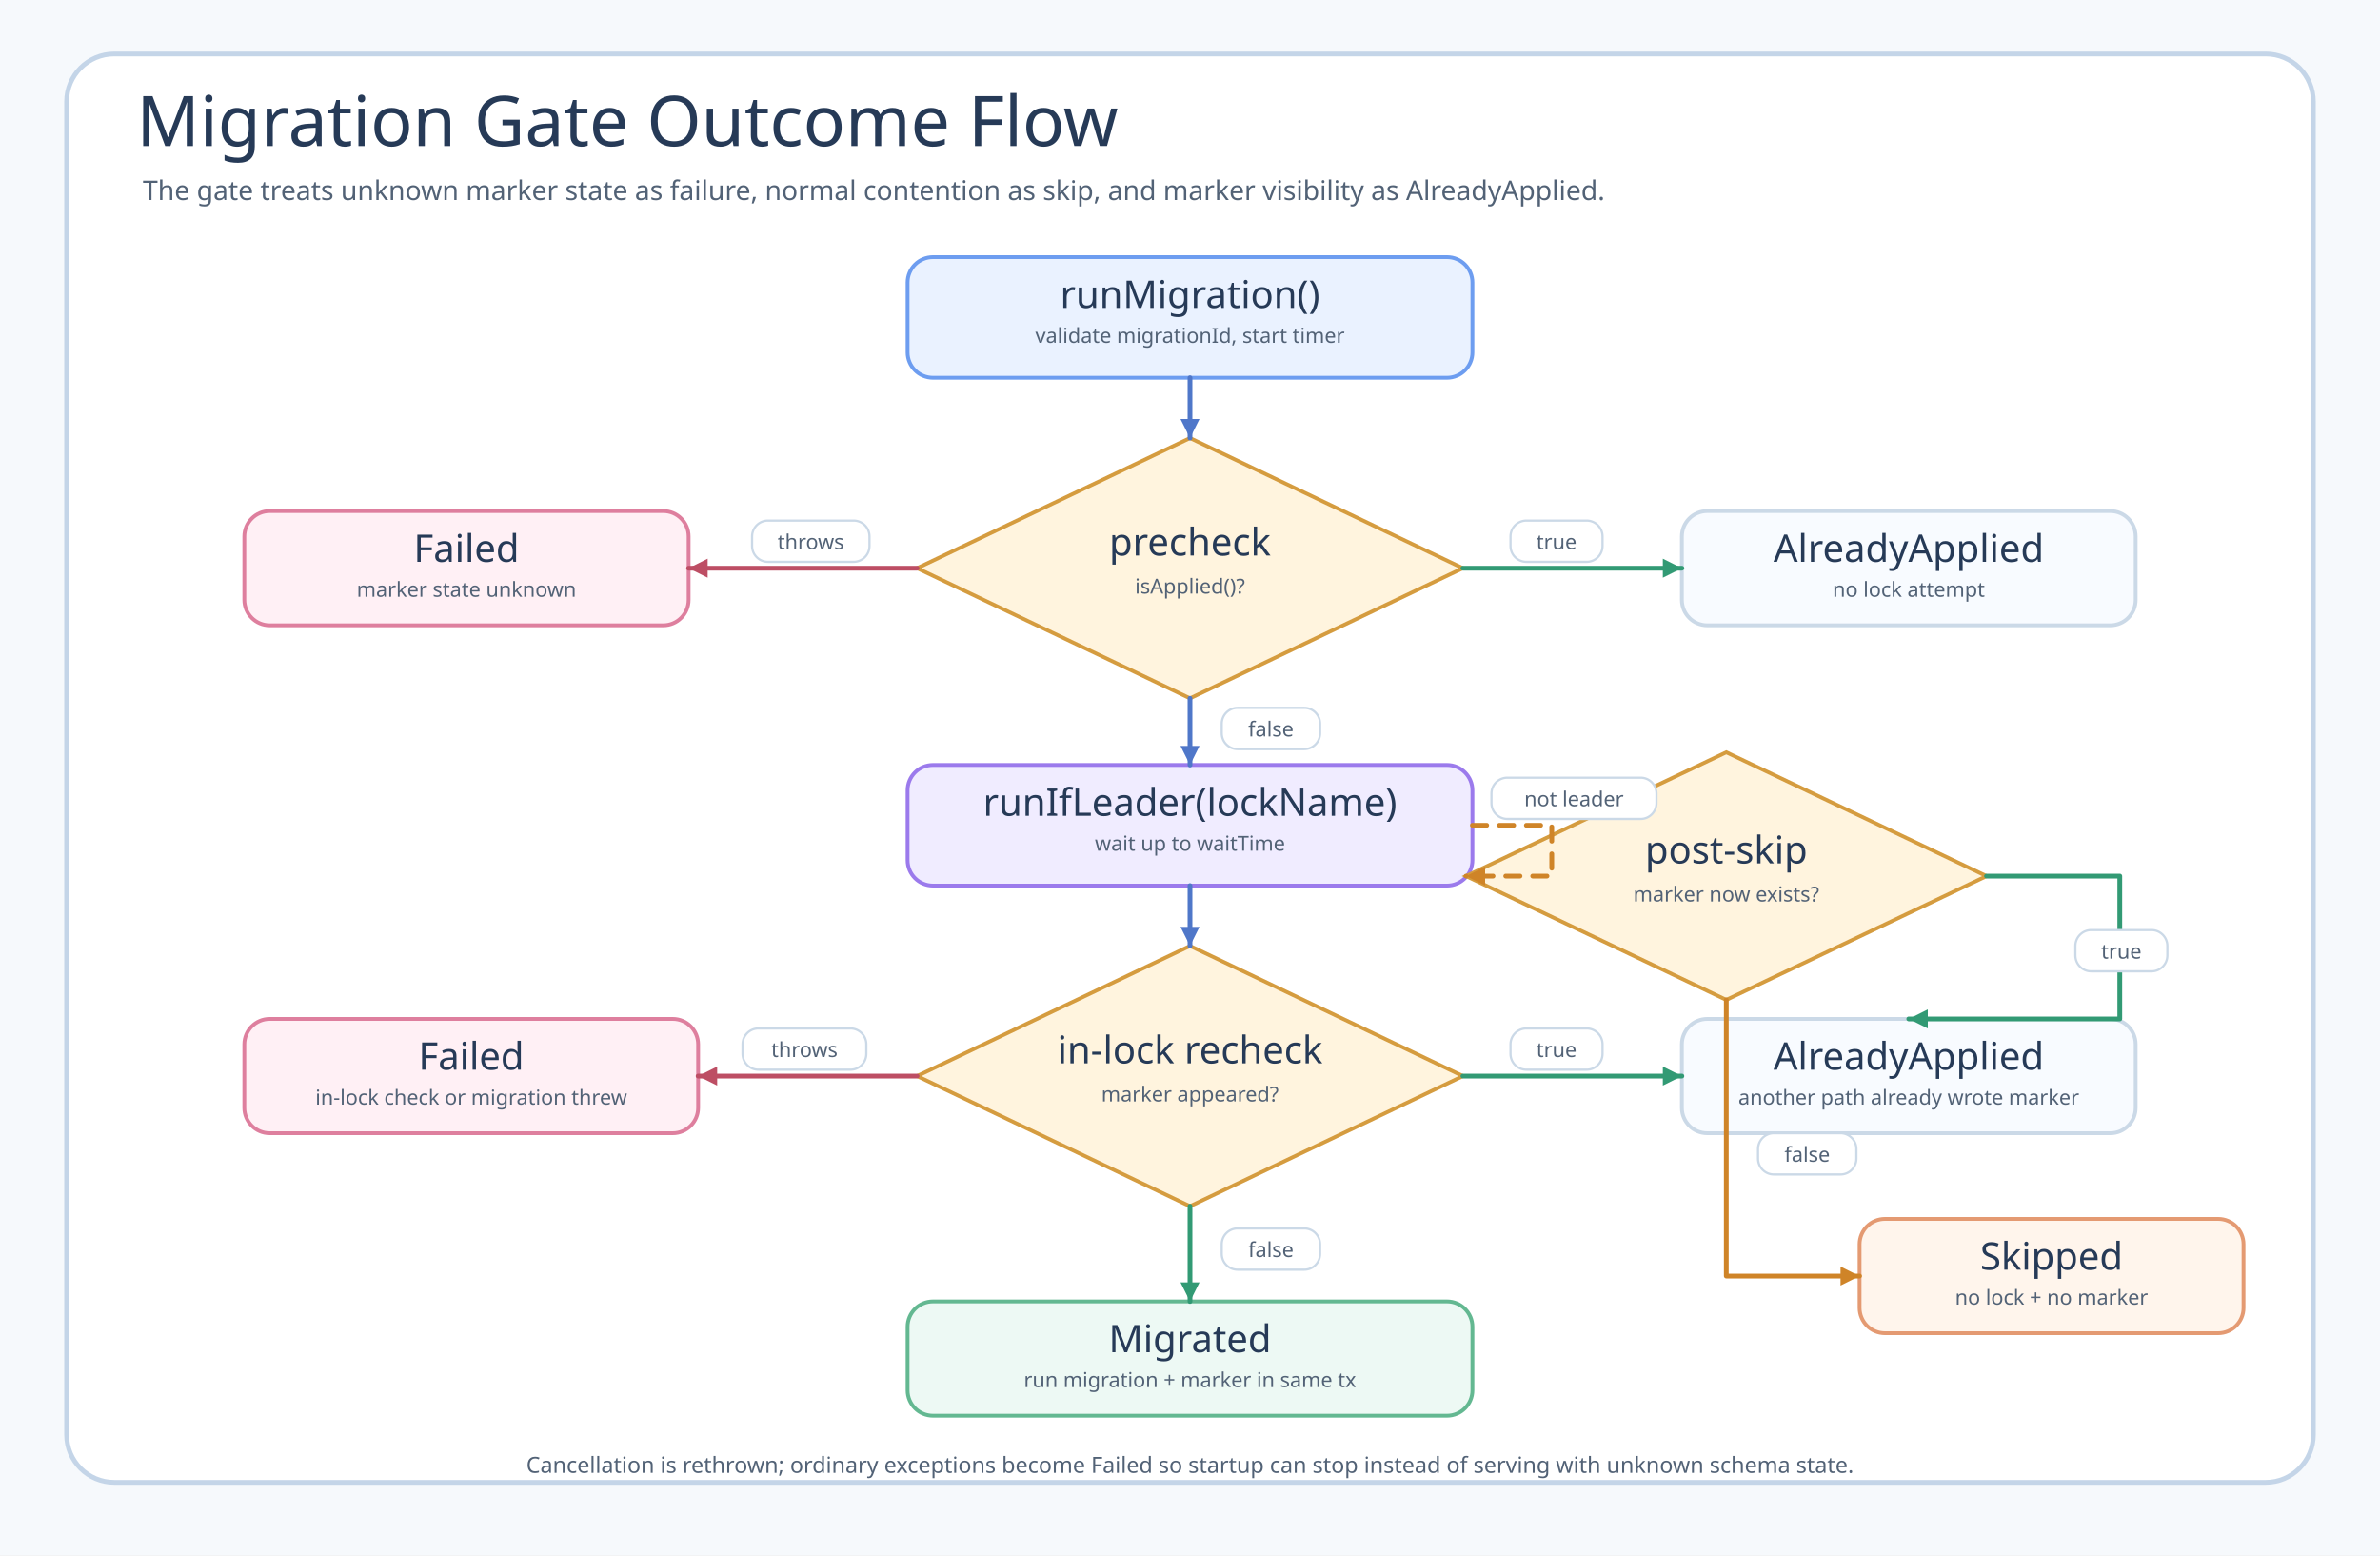
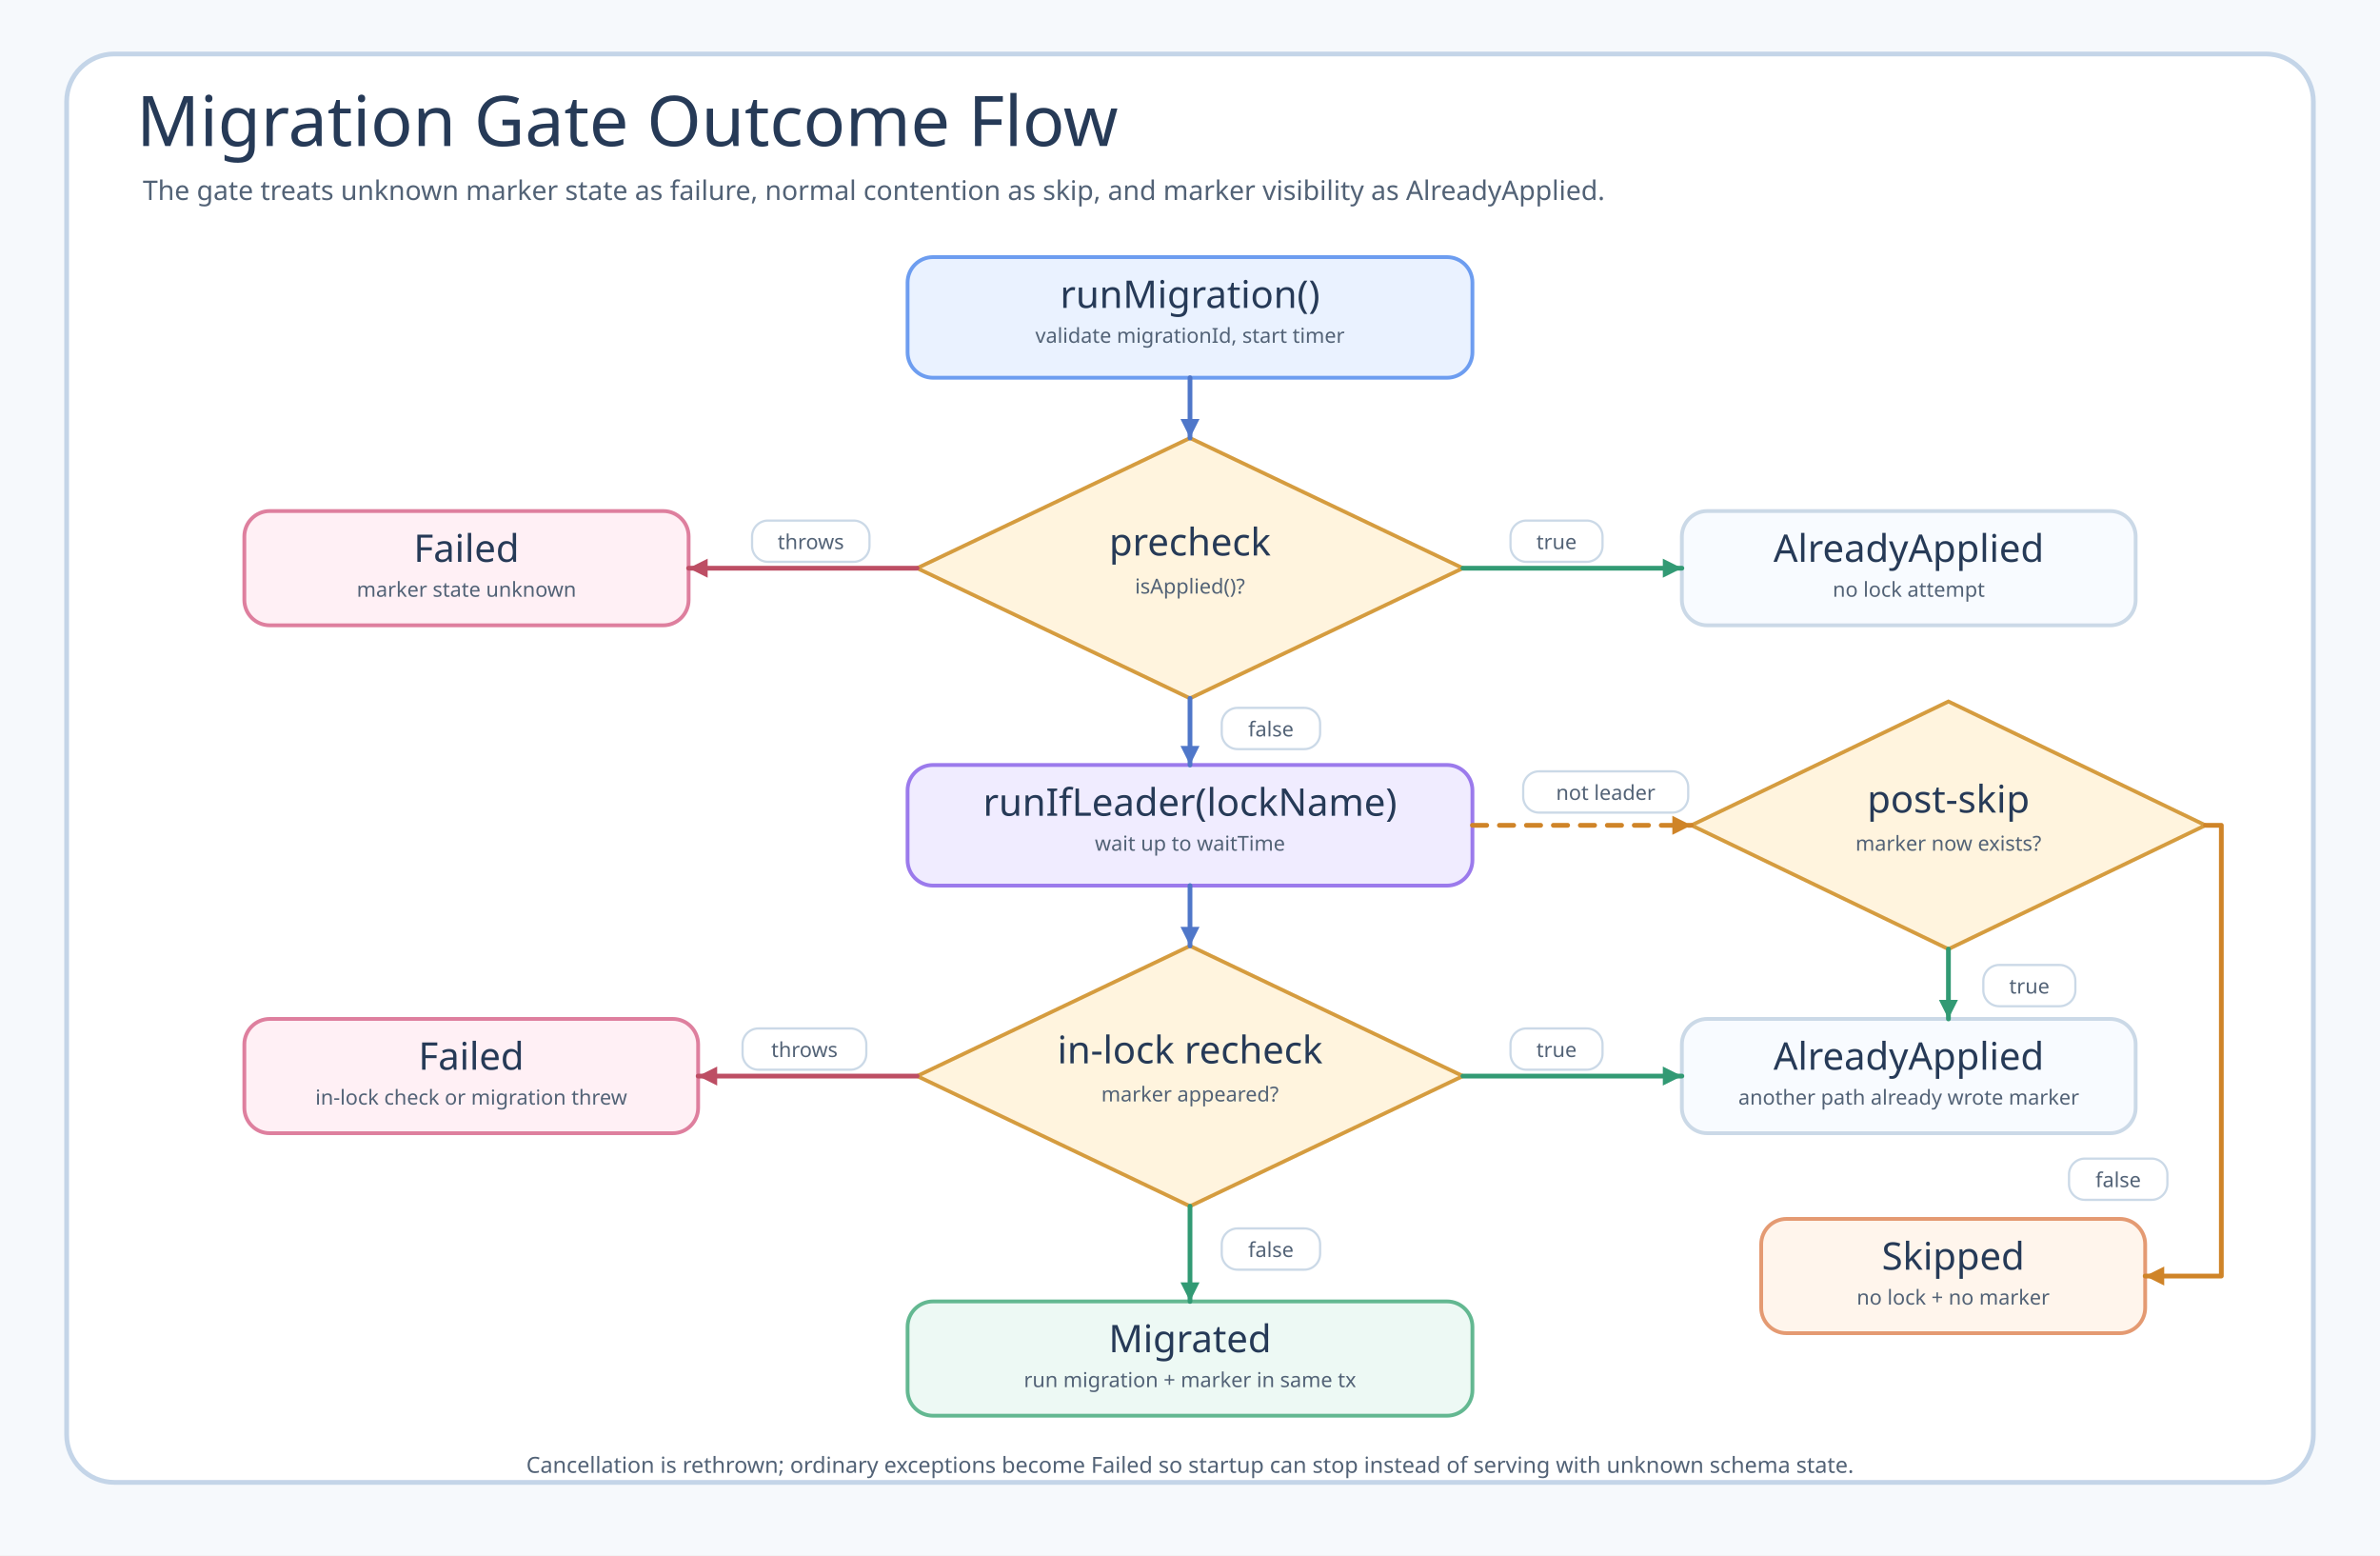
<svg xmlns="http://www.w3.org/2000/svg" width="1500" height="980" viewBox="0 0 1500 980" role="img" aria-labelledby="title desc" data-source-read="examples/migration-gate/src/main/kotlin/io/bluetape4k/leader/examples/migration/MigrationGate.kt; examples/migration-gate/src/main/kotlin/io/bluetape4k/leader/examples/migration/Outcome.kt; examples/migration-gate/src/test/kotlin/io/bluetape4k/leader/examples/migration/MigrationGateTest.kt">
  <defs>
    <marker id="arrow-blue" markerWidth="5" markerHeight="5" refX="4.5" refY="2.5" orient="auto" markerUnits="strokeWidth">
      <path d="M 0.5 0.5 L 4.5 2.5 L 0.5 4.5 Z" fill="#4f77c9" />
    </marker>
    <marker id="arrow-green" markerWidth="5" markerHeight="5" refX="4.5" refY="2.5" orient="auto" markerUnits="strokeWidth">
      <path d="M 0.5 0.5 L 4.5 2.5 L 0.5 4.5 Z" fill="#329a74" />
    </marker>
    <marker id="arrow-amber" markerWidth="5" markerHeight="5" refX="4.5" refY="2.5" orient="auto" markerUnits="strokeWidth">
      <path d="M 0.5 0.5 L 4.5 2.5 L 0.5 4.5 Z" fill="#cf8428" />
    </marker>
    <marker id="arrow-red" markerWidth="5" markerHeight="5" refX="4.5" refY="2.5" orient="auto" markerUnits="strokeWidth">
      <path d="M 0.5 0.5 L 4.5 2.5 L 0.5 4.5 Z" fill="#bd4e64" />
    </marker>
    <style>
      .canvas { fill: #f6f9fc; }
      .frame { fill: #ffffff; stroke: #c4d5e8; stroke-width: 3; }
      .title, .node-title { font-family: "Architects Daughter"; fill: #263a57; }
      .title { font-size: 44px; }
      .subtitle, .node-sub, .label, .footer { font-family: "Comic Mono"; fill: #526276; }
      .subtitle { font-size: 17px; }
      .node-title { font-size: 24px; }
      .node-sub { font-size: 13px; }
      .label { font-size: 13px; }
      .footer { font-size: 14px; }
      .node { stroke-width: 2.4; rx: 16; }
      .decision { stroke-width: 2.4; }
      .route { fill: none; stroke-width: 3; stroke-linecap: round; stroke-linejoin: round; }
      .dash { stroke-dasharray: 9 8; }
      .pill { fill: #ffffff; stroke: #cbd9e7; stroke-width: 1.4; rx: 10; }
    </style>
  </defs>
  <rect class="canvas" width="1500" height="980" />
  <rect class="frame" x="42" y="34" width="1416" height="900" rx="30" />
  <text class="title" x="86" y="92">Migration Gate Outcome Flow</text>
  <text class="subtitle" x="90" y="126">The gate treats unknown marker state as failure, normal contention as skip, and marker visibility as AlreadyApplied.</text>
  <rect class="node" x="572" y="162" width="356" height="76" fill="#eaf2ff" stroke="#6d9df0" />
  <text class="node-title" x="750" y="194" text-anchor="middle">runMigration()</text>
  <text class="node-sub" x="750" y="216" text-anchor="middle">validate migrationId, start timer</text>
  <path class="decision" d="M750 276 L922 358 L750 440 L578 358 Z" fill="#fff4de" stroke="#d59c3f" />
  <text class="node-title" x="750" y="350" text-anchor="middle">precheck</text>
  <text class="node-sub" x="750" y="374" text-anchor="middle">isApplied()?</text>
  <rect class="node" x="1060" y="322" width="286" height="72" fill="#f8fbff" stroke="#cbd9e7" />
  <text class="node-title" x="1203" y="354" text-anchor="middle">AlreadyApplied</text>
  <text class="node-sub" x="1203" y="376" text-anchor="middle">no lock attempt</text>
  <rect class="node" x="154" y="322" width="280" height="72" fill="#fff0f5" stroke="#de7f9e" />
  <text class="node-title" x="294" y="354" text-anchor="middle">Failed</text>
  <text class="node-sub" x="294" y="376" text-anchor="middle">marker state unknown</text>
  <rect class="node" x="572" y="482" width="356" height="76" fill="#f0ecff" stroke="#9b7aec" />
  <text class="node-title" x="750" y="514" text-anchor="middle">runIfLeader(lockName)</text>
  <text class="node-sub" x="750" y="536" text-anchor="middle">wait up to waitTime</text>
  <path class="decision" d="M750 596 L922 678 L750 760 L578 678 Z" fill="#fff4de" stroke="#d59c3f" />
  <text class="node-title" x="750" y="670" text-anchor="middle">in-lock recheck</text>
  <text class="node-sub" x="750" y="694" text-anchor="middle">marker appeared?</text>
  <rect class="node" x="1060" y="642" width="286" height="72" fill="#f8fbff" stroke="#cbd9e7" />
  <text class="node-title" x="1203" y="674" text-anchor="middle">AlreadyApplied</text>
  <text class="node-sub" x="1203" y="696" text-anchor="middle">another path already wrote marker</text>
  <rect class="node" x="572" y="820" width="356" height="72" fill="#edf9f4" stroke="#63b891" />
  <text class="node-title" x="750" y="852" text-anchor="middle">Migrated</text>
  <text class="node-sub" x="750" y="874" text-anchor="middle">run migration + marker in same tx</text>
  <rect class="node" x="154" y="642" width="286" height="72" fill="#fff0f5" stroke="#de7f9e" />
  <text class="node-title" x="297" y="674" text-anchor="middle">Failed</text>
  <text class="node-sub" x="297" y="696" text-anchor="middle">in-lock check or migration threw</text>
-   <path class="decision" d="M1088 474 L1252 552 L1088 630 L924 552 Z" fill="#fff4de" stroke="#d59c3f" />
-   <text class="node-title" x="1088" y="544" text-anchor="middle">post-skip</text>
-   <text class="node-sub" x="1088" y="568" text-anchor="middle">marker now exists?</text>
-   <rect class="node" x="1172" y="768" width="242" height="72" fill="#fff5ec" stroke="#e49a72" />
-   <text class="node-title" x="1293" y="800" text-anchor="middle">Skipped</text>
-   <text class="node-sub" x="1293" y="822" text-anchor="middle">no lock + no marker</text>
+   <path class="decision" d="M1228 442 L1390 520 L1228 598 L1066 520 Z" fill="#fff4de" stroke="#d59c3f" />
+   <text class="node-title" x="1228" y="512" text-anchor="middle">post-skip</text>
+   <text class="node-sub" x="1228" y="536" text-anchor="middle">marker now exists?</text>
+   <rect class="node" x="1110" y="768" width="242" height="72" fill="#fff5ec" stroke="#e49a72" />
+   <text class="node-title" x="1231" y="800" text-anchor="middle">Skipped</text>
+   <text class="node-sub" x="1231" y="822" text-anchor="middle">no lock + no marker</text>
  <path class="route" d="M750 238 L750 276" stroke="#4f77c9" marker-end="url(#arrow-blue)" />
  <path class="route" d="M922 358 L1060 358" stroke="#329a74" marker-end="url(#arrow-green)" />
  <rect class="pill" x="952" y="328" width="58" height="26" />
  <text class="label" x="981" y="346" text-anchor="middle">true</text>
  <path class="route" d="M578 358 L434 358" stroke="#bd4e64" marker-end="url(#arrow-red)" />
  <rect class="pill" x="474" y="328" width="74" height="26" />
  <text class="label" x="511" y="346" text-anchor="middle">throws</text>
  <path class="route" d="M750 440 L750 482" stroke="#4f77c9" marker-end="url(#arrow-blue)" />
  <rect class="pill" x="770" y="446" width="62" height="26" />
  <text class="label" x="801" y="464" text-anchor="middle">false</text>
  <path class="route" d="M750 558 L750 596" stroke="#4f77c9" marker-end="url(#arrow-blue)" />
  <path class="route" d="M922 678 L1060 678" stroke="#329a74" marker-end="url(#arrow-green)" />
  <rect class="pill" x="952" y="648" width="58" height="26" />
  <text class="label" x="981" y="666" text-anchor="middle">true</text>
  <path class="route" d="M578 678 L440 678" stroke="#bd4e64" marker-end="url(#arrow-red)" />
  <rect class="pill" x="468" y="648" width="78" height="26" />
  <text class="label" x="507" y="666" text-anchor="middle">throws</text>
  <path class="route" d="M750 760 L750 820" stroke="#329a74" marker-end="url(#arrow-green)" />
  <rect class="pill" x="770" y="774" width="62" height="26" />
  <text class="label" x="801" y="792" text-anchor="middle">false</text>
-   <path class="route dash" d="M928 520 L978 520 L978 552 L924 552" stroke="#cf8428" marker-end="url(#arrow-amber)" />
-   <rect class="pill" x="940" y="490" width="104" height="26" />
-   <text class="label" x="992" y="508" text-anchor="middle">not leader</text>
-   <path class="route" d="M1252 552 L1336 552 L1336 642 L1203 642" stroke="#329a74" marker-end="url(#arrow-green)" />
-   <rect class="pill" x="1308" y="586" width="58" height="26" />
-   <text class="label" x="1337" y="604" text-anchor="middle">true</text>
-   <path class="route" d="M1088 630 L1088 804 L1172 804" stroke="#cf8428" marker-end="url(#arrow-amber)" />
-   <rect class="pill" x="1108" y="714" width="62" height="26" />
-   <text class="label" x="1139" y="732" text-anchor="middle">false</text>
+   <path class="route dash" d="M928 520 L1066 520" stroke="#cf8428" marker-end="url(#arrow-amber)" />
+   <rect class="pill" x="960" y="486" width="104" height="26" />
+   <text class="label" x="1012" y="504" text-anchor="middle">not leader</text>
+   <path class="route" d="M1228 598 L1228 642" stroke="#329a74" marker-end="url(#arrow-green)" />
+   <rect class="pill" x="1250" y="608" width="58" height="26" />
+   <text class="label" x="1279" y="626" text-anchor="middle">true</text>
+   <path class="route" d="M1390 520 L1400 520 L1400 804 L1352 804" stroke="#cf8428" marker-end="url(#arrow-amber)" />
+   <rect class="pill" x="1304" y="730" width="62" height="26" />
+   <text class="label" x="1335" y="748" text-anchor="middle">false</text>
  <text class="footer" x="750" y="928" text-anchor="middle">Cancellation is rethrown; ordinary exceptions become Failed so startup can stop instead of serving with unknown schema state.</text>
</svg>
